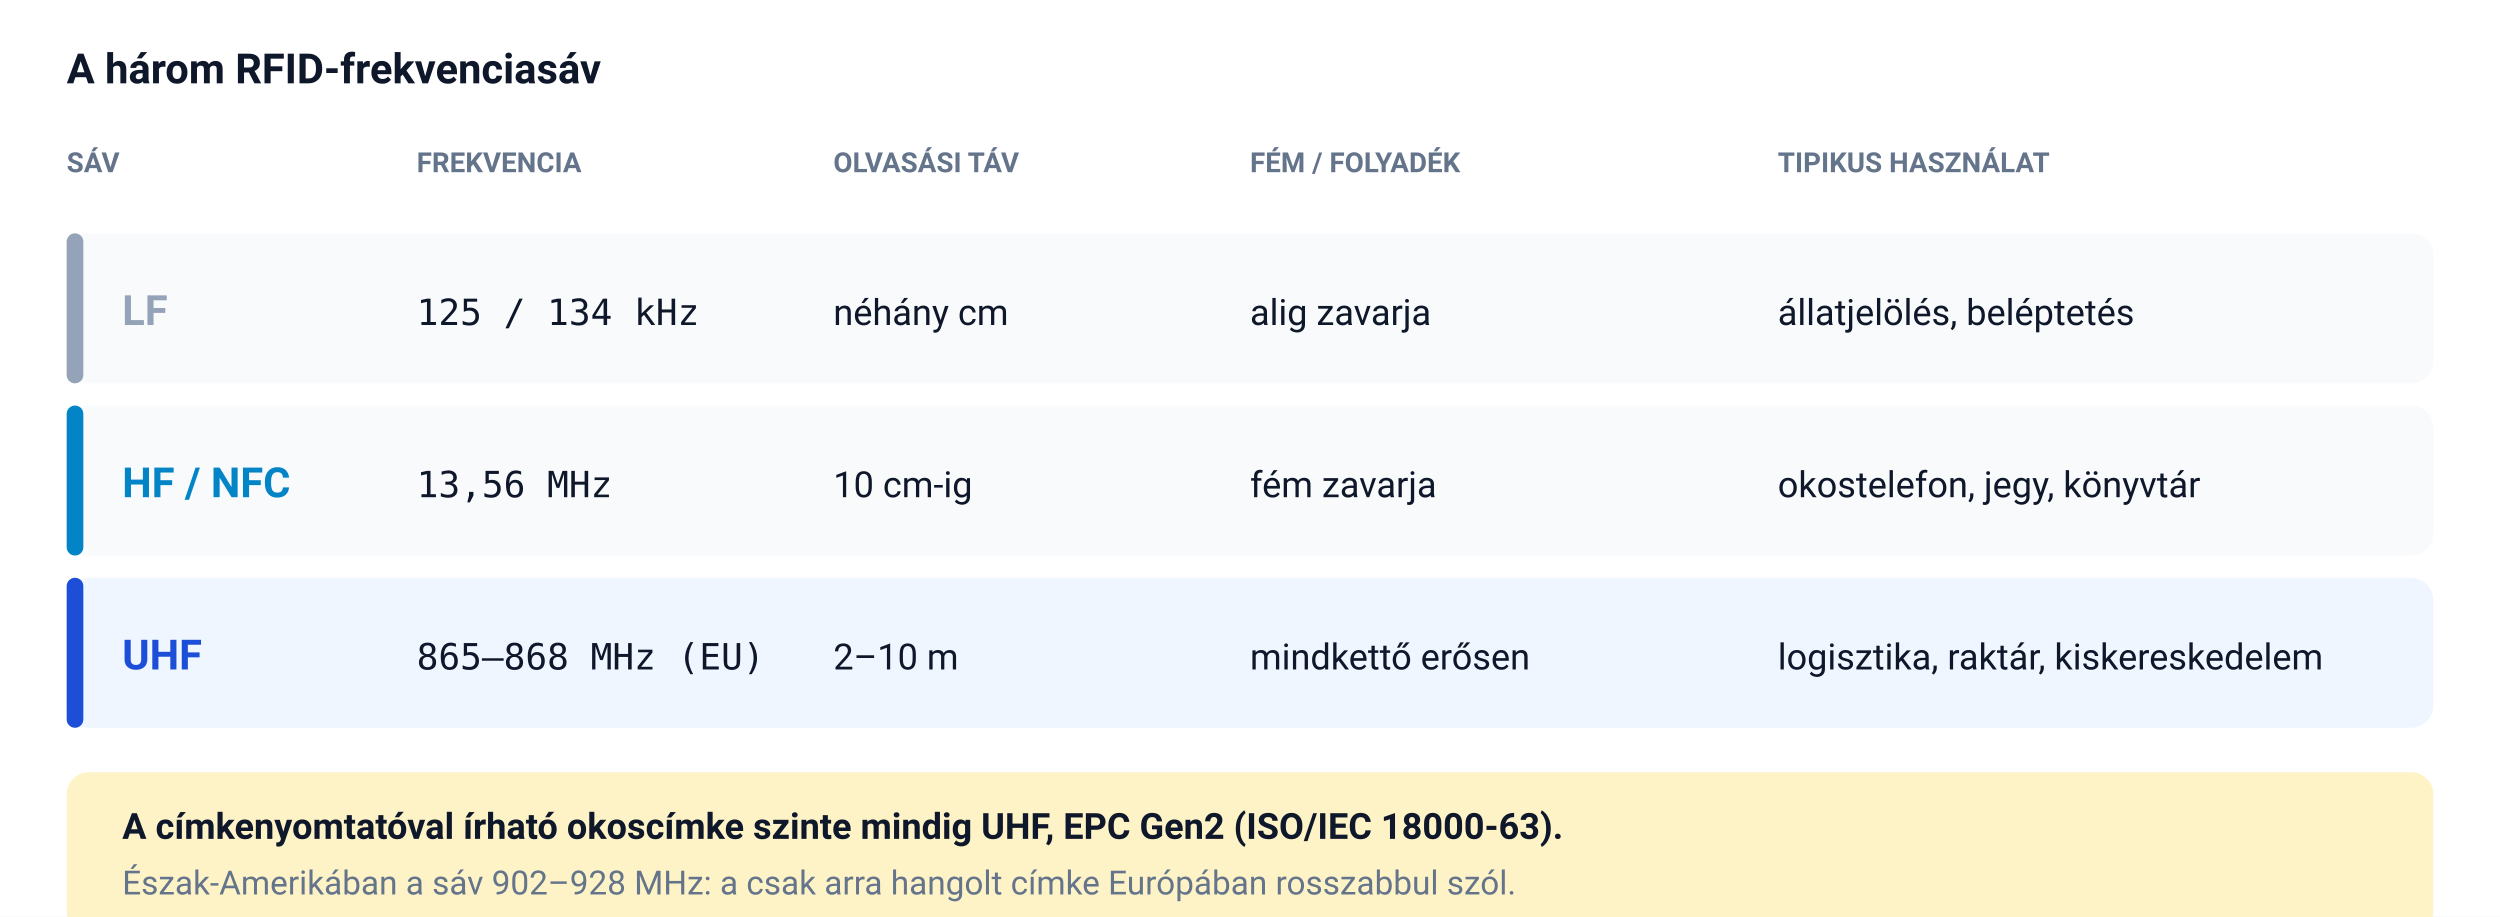
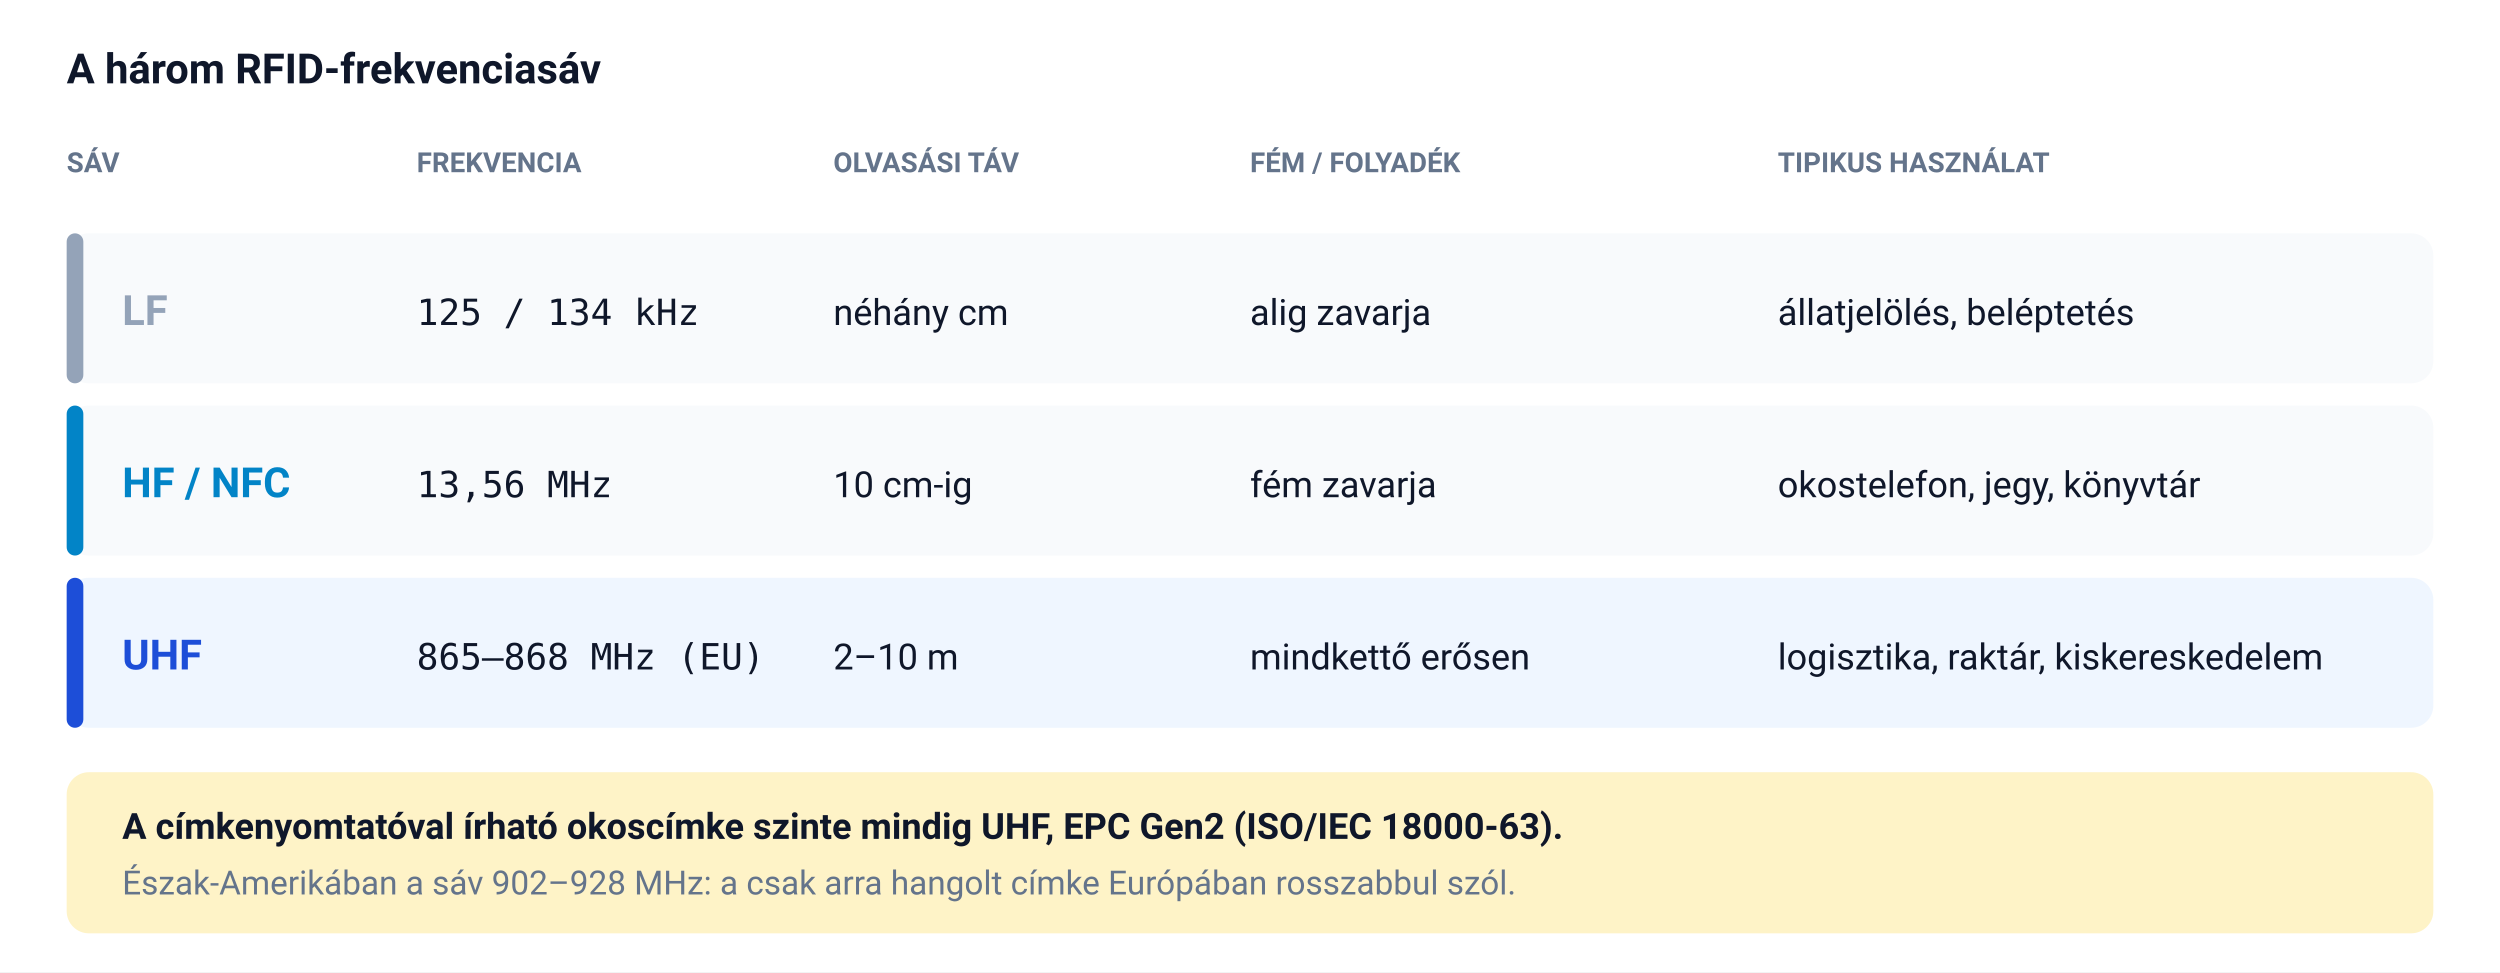
- <svg xmlns="http://www.w3.org/2000/svg" viewBox="0 0 900 330" width="900" height="330" role="img">
-   <rect width="900" height="330" fill="#ffffff" />
+ <svg xmlns="http://www.w3.org/2000/svg" viewBox="0 0 900 350" width="900" height="350" role="img">
+   <rect width="900" height="350" fill="#ffffff" />
  <text x="24" y="30" font-family="ui-sans-serif, system-ui, Segoe UI, Roboto, Helvetica, Arial, sans-serif" font-size="15" fill="#0f172a" font-weight="600" text-anchor="start">A három RFID-frekvenciasáv</text>
  <text x="24" y="62" font-family="ui-sans-serif, system-ui, Segoe UI, Roboto, Helvetica, Arial, sans-serif" font-size="10" fill="#64748b" font-weight="700" text-anchor="start">SÁV</text>
  <text x="150" y="62" font-family="ui-sans-serif, system-ui, Segoe UI, Roboto, Helvetica, Arial, sans-serif" font-size="10" fill="#64748b" font-weight="700" text-anchor="start">FREKVENCIA</text>
  <text x="300" y="62" font-family="ui-sans-serif, system-ui, Segoe UI, Roboto, Helvetica, Arial, sans-serif" font-size="10" fill="#64748b" font-weight="700" text-anchor="start">OLVASÁSI TÁV</text>
  <text x="450" y="62" font-family="ui-sans-serif, system-ui, Segoe UI, Roboto, Helvetica, Arial, sans-serif" font-size="10" fill="#64748b" font-weight="700" text-anchor="start">FÉM / FOLYADÉK</text>
  <text x="640" y="62" font-family="ui-sans-serif, system-ui, Segoe UI, Roboto, Helvetica, Arial, sans-serif" font-size="10" fill="#64748b" font-weight="700" text-anchor="start">TIPIKUS HASZNÁLAT</text>
  <rect x="24" y="84" width="852" height="54" rx="8" fill="#f8fafc" />
  <rect x="24" y="84" width="6" height="54" rx="3" fill="#94a3b8" />
  <text x="44" y="117" font-family="ui-sans-serif, system-ui, Segoe UI, Roboto, Helvetica, Arial, sans-serif" font-size="15" fill="#94a3b8" font-weight="700" text-anchor="start">LF</text>
  <text x="150" y="117" font-family="ui-monospace, SFMono-Regular, Menlo, Consolas, monospace" font-size="13" fill="#0f172a" font-weight="normal" text-anchor="start">125 / 134 kHz</text>
  <text x="300" y="117" font-family="ui-sans-serif, system-ui, Segoe UI, Roboto, Helvetica, Arial, sans-serif" font-size="13" fill="#0f172a" font-weight="normal" text-anchor="start">néhány cm</text>
  <text x="450" y="117" font-family="ui-sans-serif, system-ui, Segoe UI, Roboto, Helvetica, Arial, sans-serif" font-size="13" fill="#0f172a" font-weight="normal" text-anchor="start">alig zavarja</text>
  <text x="640" y="117" font-family="ui-sans-serif, system-ui, Segoe UI, Roboto, Helvetica, Arial, sans-serif" font-size="13" fill="#0f172a" font-weight="normal" text-anchor="start">állatjelölés, beléptetés</text>
  <rect x="24" y="146" width="852" height="54" rx="8" fill="#f8fafc" />
  <rect x="24" y="146" width="6" height="54" rx="3" fill="#0284c7" />
  <text x="44" y="179" font-family="ui-sans-serif, system-ui, Segoe UI, Roboto, Helvetica, Arial, sans-serif" font-size="15" fill="#0284c7" font-weight="700" text-anchor="start">HF / NFC</text>
  <text x="150" y="179" font-family="ui-monospace, SFMono-Regular, Menlo, Consolas, monospace" font-size="13" fill="#0f172a" font-weight="normal" text-anchor="start">13,56 MHz</text>
  <text x="300" y="179" font-family="ui-sans-serif, system-ui, Segoe UI, Roboto, Helvetica, Arial, sans-serif" font-size="13" fill="#0f172a" font-weight="normal" text-anchor="start">10 cm-ig</text>
  <text x="450" y="179" font-family="ui-sans-serif, system-ui, Segoe UI, Roboto, Helvetica, Arial, sans-serif" font-size="13" fill="#0f172a" font-weight="normal" text-anchor="start">fém zavarja</text>
  <text x="640" y="179" font-family="ui-sans-serif, system-ui, Segoe UI, Roboto, Helvetica, Arial, sans-serif" font-size="13" fill="#0f172a" font-weight="normal" text-anchor="start">okostelefon, jegy, könyvtár</text>
  <rect x="24" y="208" width="852" height="54" rx="8" fill="#eff6ff" />
  <rect x="24" y="208" width="6" height="54" rx="3" fill="#1d4ed8" />
  <text x="44" y="241" font-family="ui-sans-serif, system-ui, Segoe UI, Roboto, Helvetica, Arial, sans-serif" font-size="15" fill="#1d4ed8" font-weight="700" text-anchor="start">UHF</text>
  <text x="150" y="241" font-family="ui-monospace, SFMono-Regular, Menlo, Consolas, monospace" font-size="13" fill="#0f172a" font-weight="normal" text-anchor="start">865–868 MHz (EU)</text>
  <text x="300" y="241" font-family="ui-sans-serif, system-ui, Segoe UI, Roboto, Helvetica, Arial, sans-serif" font-size="13" fill="#0f172a" font-weight="normal" text-anchor="start">2–10 m</text>
  <text x="450" y="241" font-family="ui-sans-serif, system-ui, Segoe UI, Roboto, Helvetica, Arial, sans-serif" font-size="13" fill="#0f172a" font-weight="normal" text-anchor="start">mindkettő erősen</text>
  <text x="640" y="241" font-family="ui-sans-serif, system-ui, Segoe UI, Roboto, Helvetica, Arial, sans-serif" font-size="13" fill="#0f172a" font-weight="normal" text-anchor="start">logisztika, raktár, kiskereskedelem</text>
  <rect x="24" y="278" width="852" height="58" rx="8" fill="#fef3c7" />
  <text x="44" y="302" font-family="ui-sans-serif, system-ui, Segoe UI, Roboto, Helvetica, Arial, sans-serif" font-size="13" fill="#0f172a" font-weight="600" text-anchor="start">A címkenyomtatóval írható okoscímke szinte mindig UHF, EPC Gen2 (ISO/IEC 18000-63).</text>
  <text x="44" y="322" font-family="ui-sans-serif, system-ui, Segoe UI, Roboto, Helvetica, Arial, sans-serif" font-size="12" fill="#64748b" font-weight="normal" text-anchor="start">Észak-Amerikában a sáv 902–928 MHz: a csak arra hangolt címke Európában rosszabbul szól.</text>
</svg>
